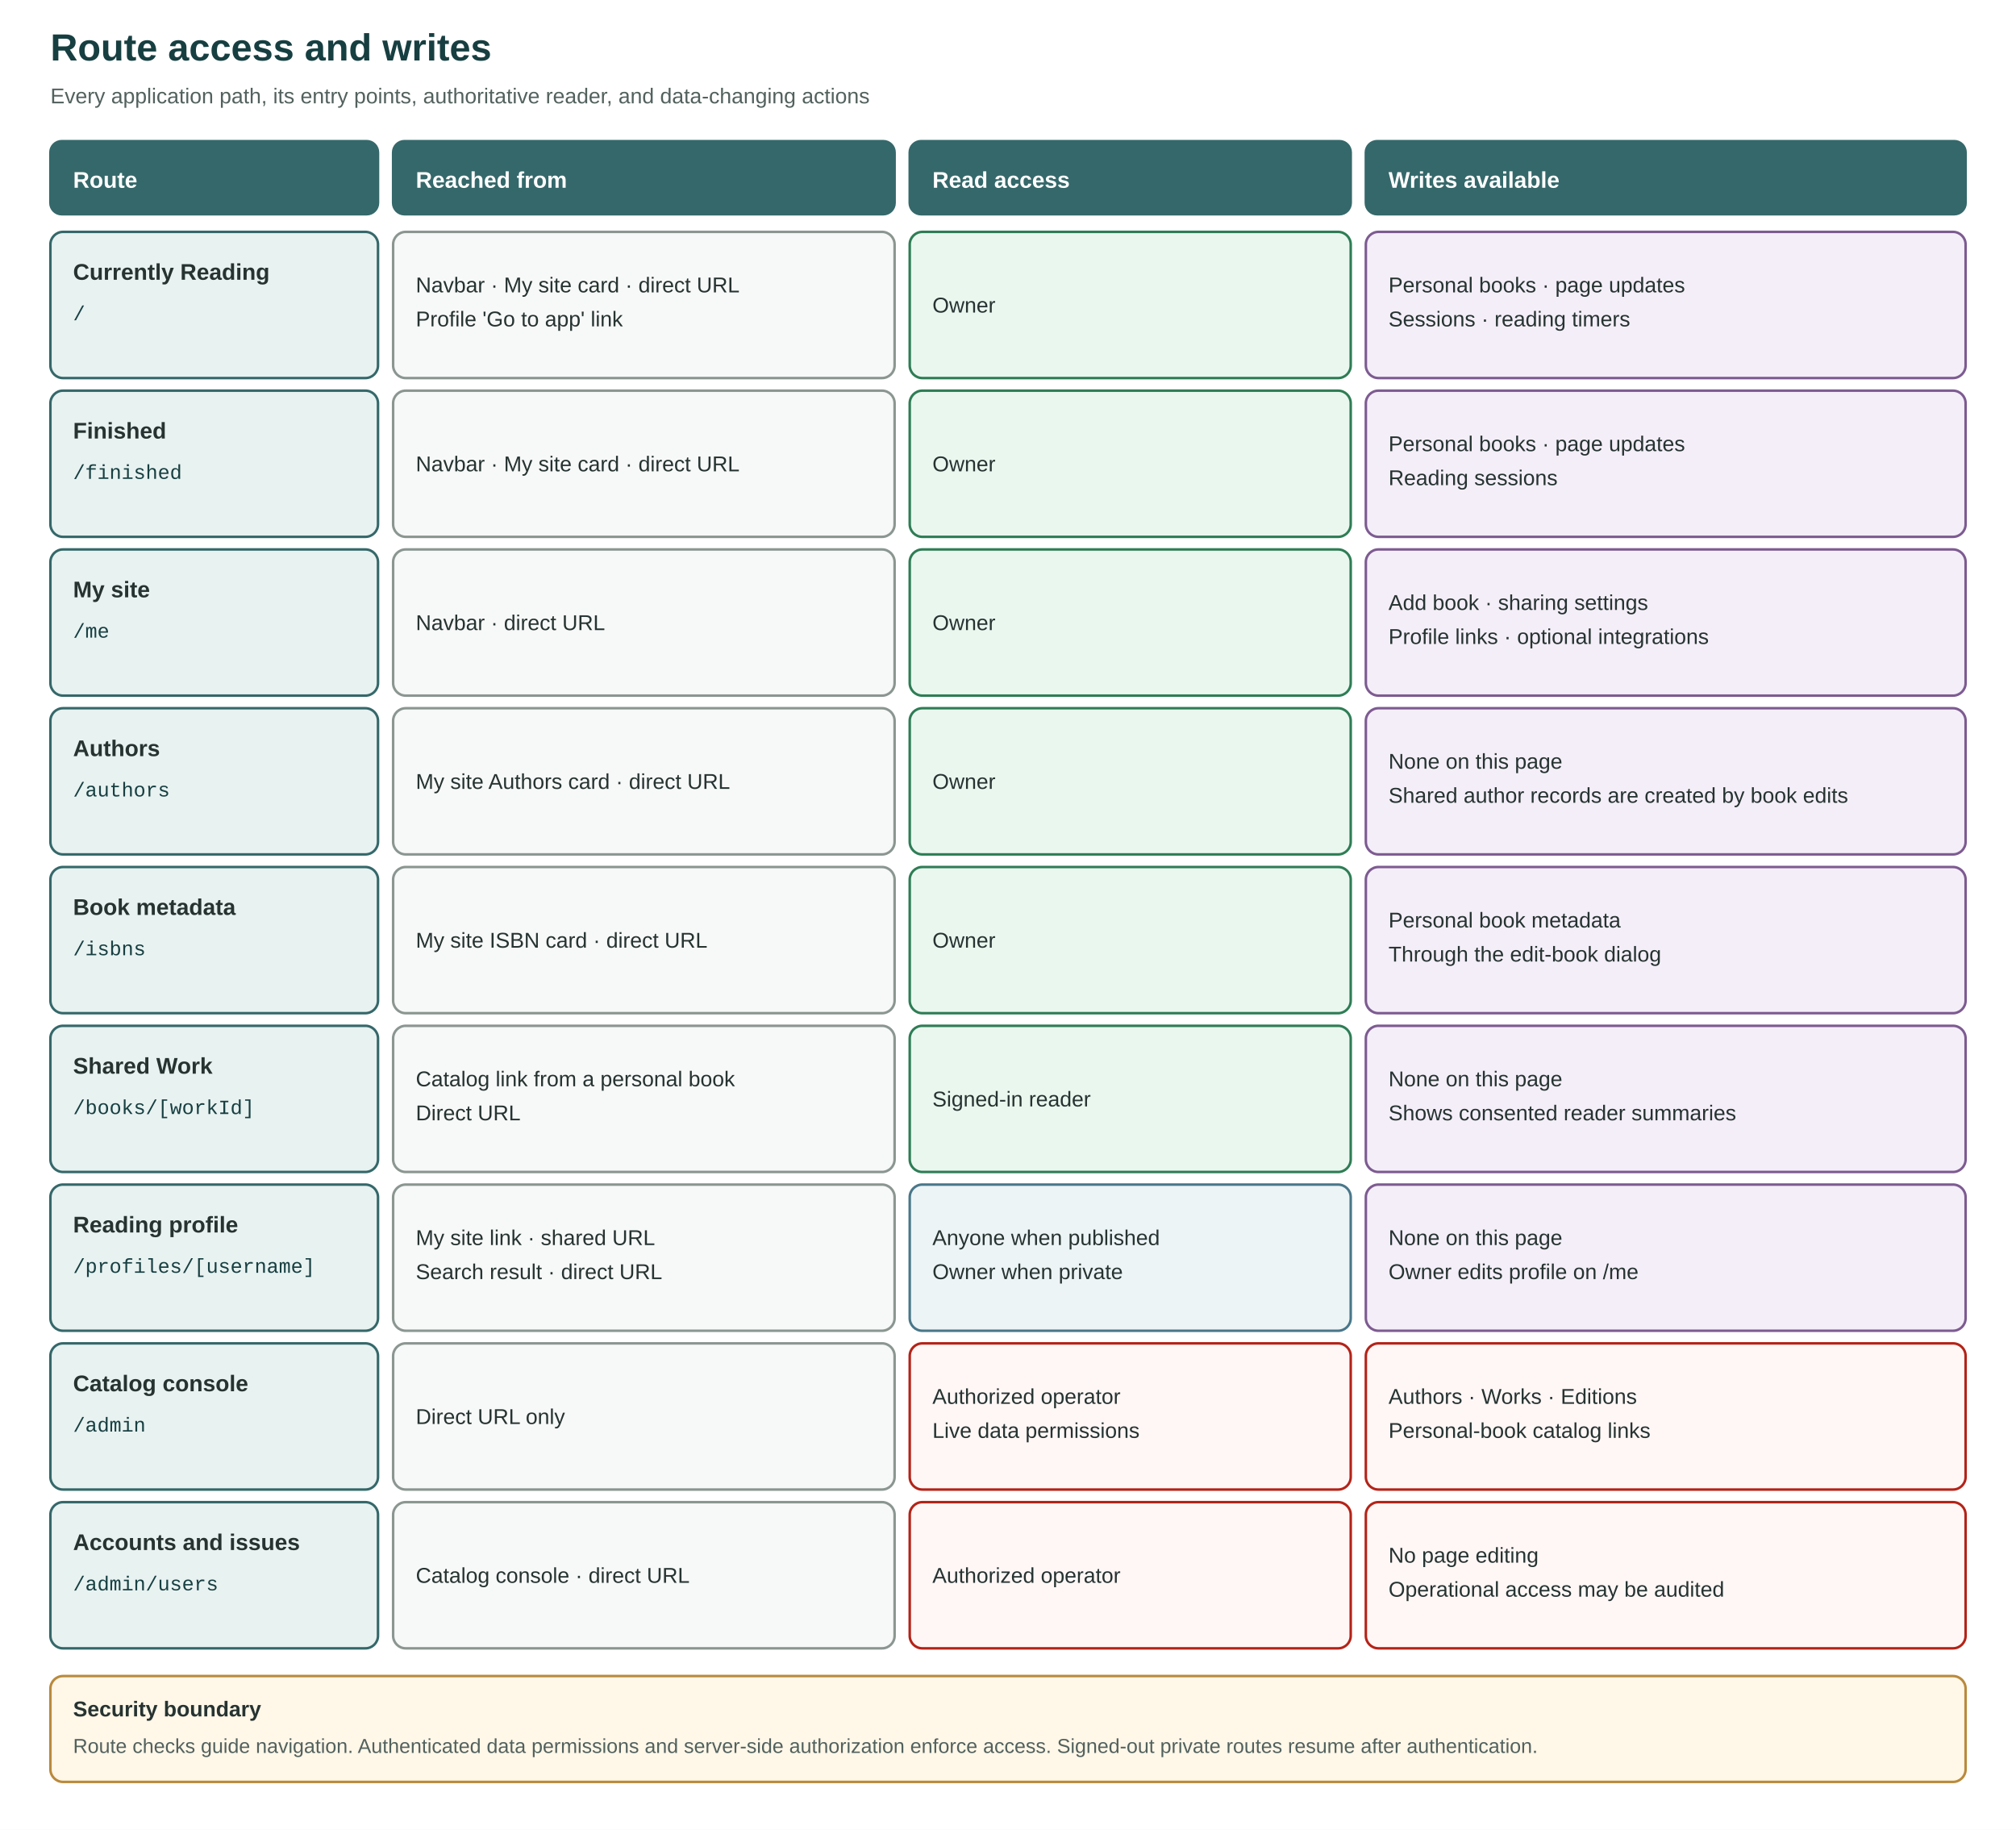
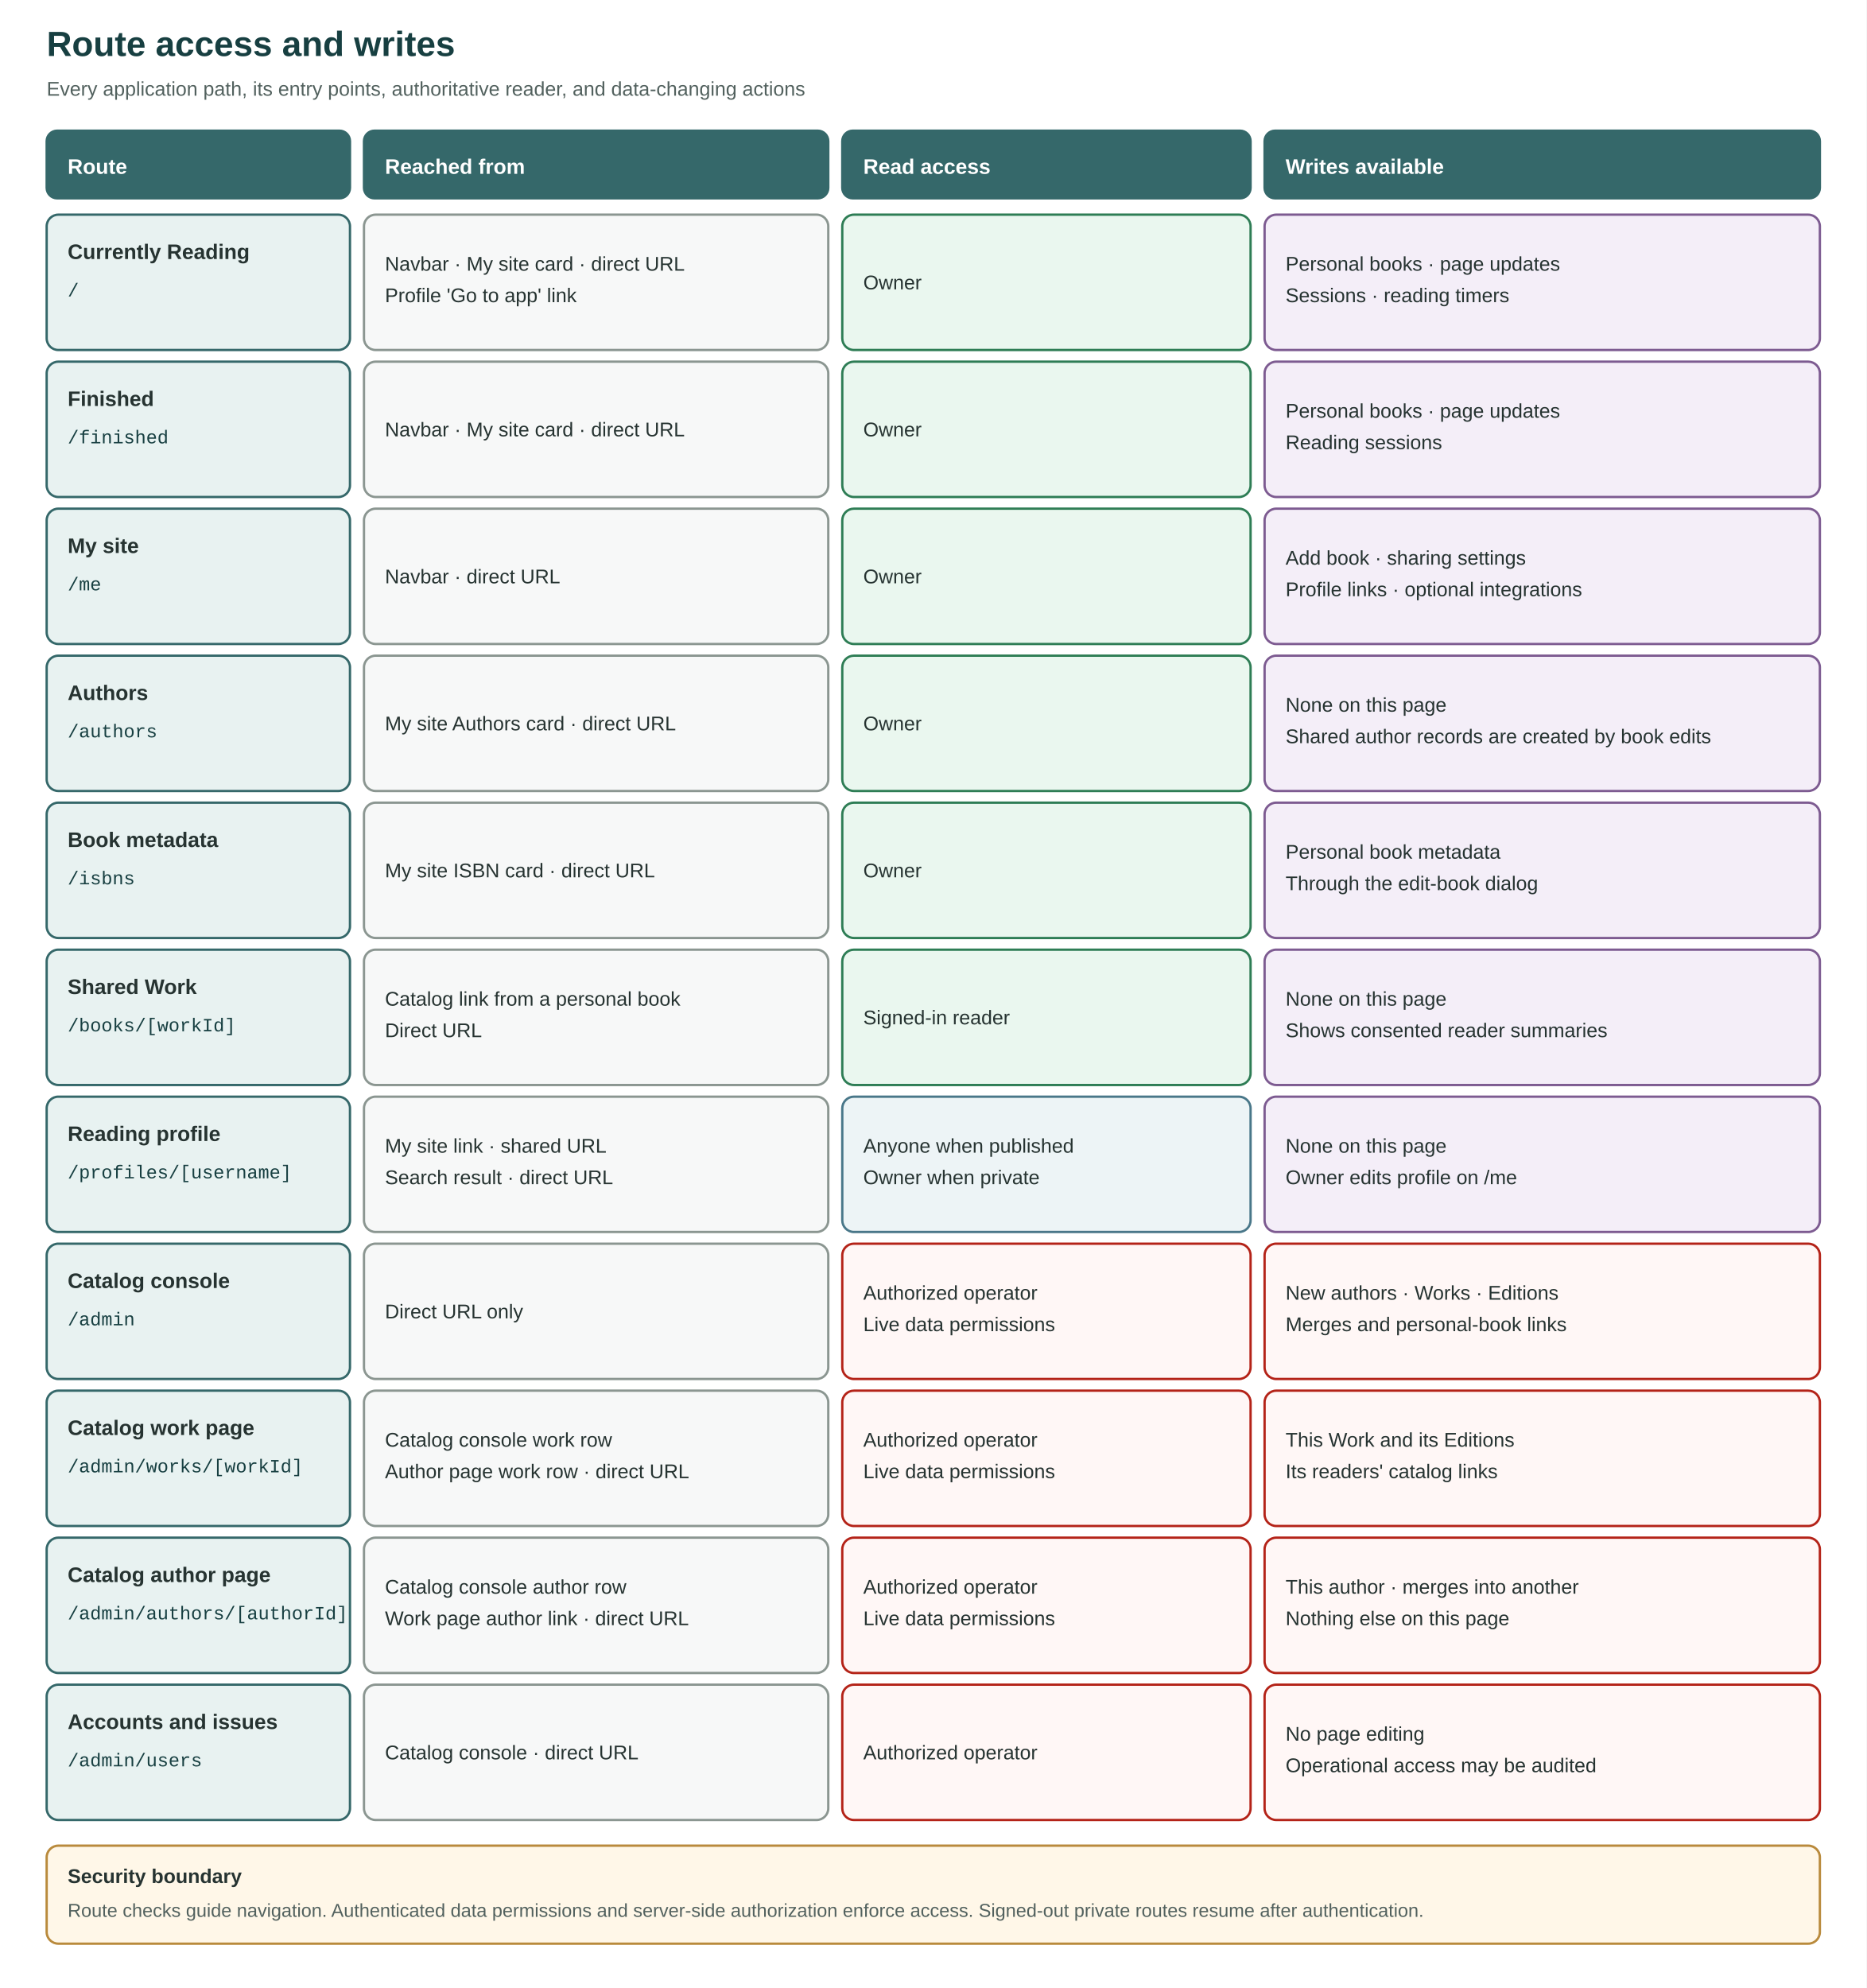
- <svg xmlns="http://www.w3.org/2000/svg" role="img" aria-labelledby="title description" width="1600" height="1452" viewBox="0 0 1600 1452">
-   <rect width="1600" height="1452" fill="#ffffff" />
+ <svg xmlns="http://www.w3.org/2000/svg" role="img" aria-labelledby="title description" width="1600" height="1704" viewBox="0 0 1600 1704">
+   <rect width="1600" height="1704" fill="#ffffff" />
  <text x="40" y="48" fill="#173f41" font-family="Arial, Helvetica, sans-serif" font-size="30" font-weight="700">
    <tspan x="40" dy="0">Route access and writes</tspan>
  </text>
  <text x="40" y="82" fill="#52615e" font-family="Arial, Helvetica, sans-serif" font-size="17" font-weight="400">
    <tspan x="40" dy="0">Every application path, its entry points, authoritative reader, and data-changing actions</tspan>
  </text>
  <rect x="40" y="112" width="260" height="58" rx="9" fill="#35686a" stroke="#35686a" stroke-width="2" />
  <text x="58" y="149" fill="#ffffff" font-family="Arial, Helvetica, sans-serif" font-size="18" font-weight="700">
    <tspan x="58" dy="0">Route</tspan>
  </text>
  <rect x="312" y="112" width="398" height="58" rx="9" fill="#35686a" stroke="#35686a" stroke-width="2" />
  <text x="330" y="149" fill="#ffffff" font-family="Arial, Helvetica, sans-serif" font-size="18" font-weight="700">
    <tspan x="330" dy="0">Reached from</tspan>
  </text>
  <rect x="722" y="112" width="350" height="58" rx="9" fill="#35686a" stroke="#35686a" stroke-width="2" />
  <text x="740" y="149" fill="#ffffff" font-family="Arial, Helvetica, sans-serif" font-size="18" font-weight="700">
    <tspan x="740" dy="0">Read access</tspan>
  </text>
  <rect x="1084" y="112" width="476" height="58" rx="9" fill="#35686a" stroke="#35686a" stroke-width="2" />
  <text x="1102" y="149" fill="#ffffff" font-family="Arial, Helvetica, sans-serif" font-size="18" font-weight="700">
    <tspan x="1102" dy="0">Writes available</tspan>
  </text>
  <rect x="40" y="184" width="260" height="116" rx="10" fill="#e8f2f1" stroke="#35686a" stroke-width="2" />
  <text x="58" y="222" fill="#263331" font-family="Arial, Helvetica, sans-serif" font-size="18" font-weight="700">
    <tspan x="58" dy="0">Currently Reading</tspan>
  </text>
  <text x="58" y="254" fill="#173f41" font-family="SFMono-Regular, Consolas, Liberation Mono, monospace" font-size="16" font-weight="400">
    <tspan x="58" dy="0">/</tspan>
  </text>
  <rect x="312" y="184" width="398" height="116" rx="10" fill="#f7f8f8" stroke="#8b9691" stroke-width="2" />
  <text x="330" y="232" fill="#263331" font-family="Arial, Helvetica, sans-serif" font-size="17" font-weight="400">
    <tspan x="330" dy="0">Navbar · My site card · direct URL</tspan>
    <tspan x="330" dy="27">Profile 'Go to app' link</tspan>
  </text>
  <rect x="722" y="184" width="350" height="116" rx="10" fill="#eaf7ef" stroke="#2e7d55" stroke-width="2" />
  <text x="740" y="248" fill="#263331" font-family="Arial, Helvetica, sans-serif" font-size="17" font-weight="400">
    <tspan x="740" dy="0">Owner</tspan>
  </text>
  <rect x="1084" y="184" width="476" height="116" rx="10" fill="#f4eef8" stroke="#7d5b91" stroke-width="2" />
  <text x="1102" y="232" fill="#263331" font-family="Arial, Helvetica, sans-serif" font-size="17" font-weight="400">
    <tspan x="1102" dy="0">Personal books · page updates</tspan>
    <tspan x="1102" dy="27">Sessions · reading timers</tspan>
  </text>
  <rect x="40" y="310" width="260" height="116" rx="10" fill="#e8f2f1" stroke="#35686a" stroke-width="2" />
  <text x="58" y="348" fill="#263331" font-family="Arial, Helvetica, sans-serif" font-size="18" font-weight="700">
    <tspan x="58" dy="0">Finished</tspan>
  </text>
  <text x="58" y="380" fill="#173f41" font-family="SFMono-Regular, Consolas, Liberation Mono, monospace" font-size="16" font-weight="400">
    <tspan x="58" dy="0">/finished</tspan>
  </text>
  <rect x="312" y="310" width="398" height="116" rx="10" fill="#f7f8f8" stroke="#8b9691" stroke-width="2" />
  <text x="330" y="374" fill="#263331" font-family="Arial, Helvetica, sans-serif" font-size="17" font-weight="400">
    <tspan x="330" dy="0">Navbar · My site card · direct URL</tspan>
  </text>
  <rect x="722" y="310" width="350" height="116" rx="10" fill="#eaf7ef" stroke="#2e7d55" stroke-width="2" />
  <text x="740" y="374" fill="#263331" font-family="Arial, Helvetica, sans-serif" font-size="17" font-weight="400">
    <tspan x="740" dy="0">Owner</tspan>
  </text>
  <rect x="1084" y="310" width="476" height="116" rx="10" fill="#f4eef8" stroke="#7d5b91" stroke-width="2" />
  <text x="1102" y="358" fill="#263331" font-family="Arial, Helvetica, sans-serif" font-size="17" font-weight="400">
    <tspan x="1102" dy="0">Personal books · page updates</tspan>
    <tspan x="1102" dy="27">Reading sessions</tspan>
  </text>
  <rect x="40" y="436" width="260" height="116" rx="10" fill="#e8f2f1" stroke="#35686a" stroke-width="2" />
  <text x="58" y="474" fill="#263331" font-family="Arial, Helvetica, sans-serif" font-size="18" font-weight="700">
    <tspan x="58" dy="0">My site</tspan>
  </text>
  <text x="58" y="506" fill="#173f41" font-family="SFMono-Regular, Consolas, Liberation Mono, monospace" font-size="16" font-weight="400">
    <tspan x="58" dy="0">/me</tspan>
  </text>
  <rect x="312" y="436" width="398" height="116" rx="10" fill="#f7f8f8" stroke="#8b9691" stroke-width="2" />
  <text x="330" y="500" fill="#263331" font-family="Arial, Helvetica, sans-serif" font-size="17" font-weight="400">
    <tspan x="330" dy="0">Navbar · direct URL</tspan>
  </text>
  <rect x="722" y="436" width="350" height="116" rx="10" fill="#eaf7ef" stroke="#2e7d55" stroke-width="2" />
  <text x="740" y="500" fill="#263331" font-family="Arial, Helvetica, sans-serif" font-size="17" font-weight="400">
    <tspan x="740" dy="0">Owner</tspan>
  </text>
  <rect x="1084" y="436" width="476" height="116" rx="10" fill="#f4eef8" stroke="#7d5b91" stroke-width="2" />
  <text x="1102" y="484" fill="#263331" font-family="Arial, Helvetica, sans-serif" font-size="17" font-weight="400">
    <tspan x="1102" dy="0">Add book · sharing settings</tspan>
    <tspan x="1102" dy="27">Profile links · optional integrations</tspan>
  </text>
  <rect x="40" y="562" width="260" height="116" rx="10" fill="#e8f2f1" stroke="#35686a" stroke-width="2" />
  <text x="58" y="600" fill="#263331" font-family="Arial, Helvetica, sans-serif" font-size="18" font-weight="700">
    <tspan x="58" dy="0">Authors</tspan>
  </text>
  <text x="58" y="632" fill="#173f41" font-family="SFMono-Regular, Consolas, Liberation Mono, monospace" font-size="16" font-weight="400">
    <tspan x="58" dy="0">/authors</tspan>
  </text>
  <rect x="312" y="562" width="398" height="116" rx="10" fill="#f7f8f8" stroke="#8b9691" stroke-width="2" />
  <text x="330" y="626" fill="#263331" font-family="Arial, Helvetica, sans-serif" font-size="17" font-weight="400">
    <tspan x="330" dy="0">My site Authors card · direct URL</tspan>
  </text>
  <rect x="722" y="562" width="350" height="116" rx="10" fill="#eaf7ef" stroke="#2e7d55" stroke-width="2" />
  <text x="740" y="626" fill="#263331" font-family="Arial, Helvetica, sans-serif" font-size="17" font-weight="400">
    <tspan x="740" dy="0">Owner</tspan>
  </text>
  <rect x="1084" y="562" width="476" height="116" rx="10" fill="#f4eef8" stroke="#7d5b91" stroke-width="2" />
  <text x="1102" y="610" fill="#263331" font-family="Arial, Helvetica, sans-serif" font-size="17" font-weight="400">
    <tspan x="1102" dy="0">None on this page</tspan>
    <tspan x="1102" dy="27">Shared author records are created by book edits</tspan>
  </text>
  <rect x="40" y="688" width="260" height="116" rx="10" fill="#e8f2f1" stroke="#35686a" stroke-width="2" />
  <text x="58" y="726" fill="#263331" font-family="Arial, Helvetica, sans-serif" font-size="18" font-weight="700">
    <tspan x="58" dy="0">Book metadata</tspan>
  </text>
  <text x="58" y="758" fill="#173f41" font-family="SFMono-Regular, Consolas, Liberation Mono, monospace" font-size="16" font-weight="400">
    <tspan x="58" dy="0">/isbns</tspan>
  </text>
  <rect x="312" y="688" width="398" height="116" rx="10" fill="#f7f8f8" stroke="#8b9691" stroke-width="2" />
  <text x="330" y="752" fill="#263331" font-family="Arial, Helvetica, sans-serif" font-size="17" font-weight="400">
    <tspan x="330" dy="0">My site ISBN card · direct URL</tspan>
  </text>
  <rect x="722" y="688" width="350" height="116" rx="10" fill="#eaf7ef" stroke="#2e7d55" stroke-width="2" />
  <text x="740" y="752" fill="#263331" font-family="Arial, Helvetica, sans-serif" font-size="17" font-weight="400">
    <tspan x="740" dy="0">Owner</tspan>
  </text>
  <rect x="1084" y="688" width="476" height="116" rx="10" fill="#f4eef8" stroke="#7d5b91" stroke-width="2" />
  <text x="1102" y="736" fill="#263331" font-family="Arial, Helvetica, sans-serif" font-size="17" font-weight="400">
    <tspan x="1102" dy="0">Personal book metadata</tspan>
    <tspan x="1102" dy="27">Through the edit-book dialog</tspan>
  </text>
  <rect x="40" y="814" width="260" height="116" rx="10" fill="#e8f2f1" stroke="#35686a" stroke-width="2" />
  <text x="58" y="852" fill="#263331" font-family="Arial, Helvetica, sans-serif" font-size="18" font-weight="700">
    <tspan x="58" dy="0">Shared Work</tspan>
  </text>
  <text x="58" y="884" fill="#173f41" font-family="SFMono-Regular, Consolas, Liberation Mono, monospace" font-size="16" font-weight="400">
    <tspan x="58" dy="0">/books/[workId]</tspan>
  </text>
  <rect x="312" y="814" width="398" height="116" rx="10" fill="#f7f8f8" stroke="#8b9691" stroke-width="2" />
  <text x="330" y="862" fill="#263331" font-family="Arial, Helvetica, sans-serif" font-size="17" font-weight="400">
    <tspan x="330" dy="0">Catalog link from a personal book</tspan>
    <tspan x="330" dy="27">Direct URL</tspan>
  </text>
  <rect x="722" y="814" width="350" height="116" rx="10" fill="#eaf7ef" stroke="#2e7d55" stroke-width="2" />
  <text x="740" y="878" fill="#263331" font-family="Arial, Helvetica, sans-serif" font-size="17" font-weight="400">
    <tspan x="740" dy="0">Signed-in reader</tspan>
  </text>
  <rect x="1084" y="814" width="476" height="116" rx="10" fill="#f4eef8" stroke="#7d5b91" stroke-width="2" />
  <text x="1102" y="862" fill="#263331" font-family="Arial, Helvetica, sans-serif" font-size="17" font-weight="400">
    <tspan x="1102" dy="0">None on this page</tspan>
    <tspan x="1102" dy="27">Shows consented reader summaries</tspan>
  </text>
  <rect x="40" y="940" width="260" height="116" rx="10" fill="#e8f2f1" stroke="#35686a" stroke-width="2" />
  <text x="58" y="978" fill="#263331" font-family="Arial, Helvetica, sans-serif" font-size="18" font-weight="700">
    <tspan x="58" dy="0">Reading profile</tspan>
  </text>
  <text x="58" y="1010" fill="#173f41" font-family="SFMono-Regular, Consolas, Liberation Mono, monospace" font-size="16" font-weight="400">
    <tspan x="58" dy="0">/profiles/[username]</tspan>
  </text>
  <rect x="312" y="940" width="398" height="116" rx="10" fill="#f7f8f8" stroke="#8b9691" stroke-width="2" />
  <text x="330" y="988" fill="#263331" font-family="Arial, Helvetica, sans-serif" font-size="17" font-weight="400">
    <tspan x="330" dy="0">My site link · shared URL</tspan>
    <tspan x="330" dy="27">Search result · direct URL</tspan>
  </text>
  <rect x="722" y="940" width="350" height="116" rx="10" fill="#edf4f6" stroke="#497789" stroke-width="2" />
  <text x="740" y="988" fill="#263331" font-family="Arial, Helvetica, sans-serif" font-size="17" font-weight="400">
    <tspan x="740" dy="0">Anyone when published</tspan>
    <tspan x="740" dy="27">Owner when private</tspan>
  </text>
  <rect x="1084" y="940" width="476" height="116" rx="10" fill="#f4eef8" stroke="#7d5b91" stroke-width="2" />
  <text x="1102" y="988" fill="#263331" font-family="Arial, Helvetica, sans-serif" font-size="17" font-weight="400">
    <tspan x="1102" dy="0">None on this page</tspan>
    <tspan x="1102" dy="27">Owner edits profile on /me</tspan>
  </text>
  <rect x="40" y="1066" width="260" height="116" rx="10" fill="#e8f2f1" stroke="#35686a" stroke-width="2" />
  <text x="58" y="1104" fill="#263331" font-family="Arial, Helvetica, sans-serif" font-size="18" font-weight="700">
    <tspan x="58" dy="0">Catalog console</tspan>
  </text>
  <text x="58" y="1136" fill="#173f41" font-family="SFMono-Regular, Consolas, Liberation Mono, monospace" font-size="16" font-weight="400">
    <tspan x="58" dy="0">/admin</tspan>
  </text>
  <rect x="312" y="1066" width="398" height="116" rx="10" fill="#f7f8f8" stroke="#8b9691" stroke-width="2" />
  <text x="330" y="1130" fill="#263331" font-family="Arial, Helvetica, sans-serif" font-size="17" font-weight="400">
    <tspan x="330" dy="0">Direct URL only</tspan>
  </text>
  <rect x="722" y="1066" width="350" height="116" rx="10" fill="#fff7f6" stroke="#b42318" stroke-width="2" />
  <text x="740" y="1114" fill="#263331" font-family="Arial, Helvetica, sans-serif" font-size="17" font-weight="400">
    <tspan x="740" dy="0">Authorized operator</tspan>
    <tspan x="740" dy="27">Live data permissions</tspan>
  </text>
  <rect x="1084" y="1066" width="476" height="116" rx="10" fill="#fff7f6" stroke="#b42318" stroke-width="2" />
  <text x="1102" y="1114" fill="#263331" font-family="Arial, Helvetica, sans-serif" font-size="17" font-weight="400">
-     <tspan x="1102" dy="0">Authors · Works · Editions</tspan>
-     <tspan x="1102" dy="27">Personal-book catalog links</tspan>
+     <tspan x="1102" dy="0">New authors · Works · Editions</tspan>
+     <tspan x="1102" dy="27">Merges and personal-book links</tspan>
  </text>
  <rect x="40" y="1192" width="260" height="116" rx="10" fill="#e8f2f1" stroke="#35686a" stroke-width="2" />
  <text x="58" y="1230" fill="#263331" font-family="Arial, Helvetica, sans-serif" font-size="18" font-weight="700">
-     <tspan x="58" dy="0">Accounts and issues</tspan>
+     <tspan x="58" dy="0">Catalog work page</tspan>
  </text>
  <text x="58" y="1262" fill="#173f41" font-family="SFMono-Regular, Consolas, Liberation Mono, monospace" font-size="16" font-weight="400">
-     <tspan x="58" dy="0">/admin/users</tspan>
+     <tspan x="58" dy="0">/admin/works/[workId]</tspan>
  </text>
  <rect x="312" y="1192" width="398" height="116" rx="10" fill="#f7f8f8" stroke="#8b9691" stroke-width="2" />
-   <text x="330" y="1256" fill="#263331" font-family="Arial, Helvetica, sans-serif" font-size="17" font-weight="400">
-     <tspan x="330" dy="0">Catalog console · direct URL</tspan>
+   <text x="330" y="1240" fill="#263331" font-family="Arial, Helvetica, sans-serif" font-size="17" font-weight="400">
+     <tspan x="330" dy="0">Catalog console work row</tspan>
+     <tspan x="330" dy="27">Author page work row · direct URL</tspan>
  </text>
  <rect x="722" y="1192" width="350" height="116" rx="10" fill="#fff7f6" stroke="#b42318" stroke-width="2" />
-   <text x="740" y="1256" fill="#263331" font-family="Arial, Helvetica, sans-serif" font-size="17" font-weight="400">
-     <tspan x="740" dy="0">Authorized operator</tspan>
+   <text x="740" y="1240" fill="#263331" font-family="Arial, Helvetica, sans-serif" font-size="17" font-weight="400">
+     <tspan x="740" dy="0">Authorized operator</tspan>
+     <tspan x="740" dy="27">Live data permissions</tspan>
  </text>
  <rect x="1084" y="1192" width="476" height="116" rx="10" fill="#fff7f6" stroke="#b42318" stroke-width="2" />
  <text x="1102" y="1240" fill="#263331" font-family="Arial, Helvetica, sans-serif" font-size="17" font-weight="400">
+     <tspan x="1102" dy="0">This Work and its Editions</tspan>
+     <tspan x="1102" dy="27">Its readers' catalog links</tspan>
+   </text>
+   <rect x="40" y="1318" width="260" height="116" rx="10" fill="#e8f2f1" stroke="#35686a" stroke-width="2" />
+   <text x="58" y="1356" fill="#263331" font-family="Arial, Helvetica, sans-serif" font-size="18" font-weight="700">
+     <tspan x="58" dy="0">Catalog author page</tspan>
+   </text>
+   <text x="58" y="1388" fill="#173f41" font-family="SFMono-Regular, Consolas, Liberation Mono, monospace" font-size="16" font-weight="400">
+     <tspan x="58" dy="0">/admin/authors/[authorId]</tspan>
+   </text>
+   <rect x="312" y="1318" width="398" height="116" rx="10" fill="#f7f8f8" stroke="#8b9691" stroke-width="2" />
+   <text x="330" y="1366" fill="#263331" font-family="Arial, Helvetica, sans-serif" font-size="17" font-weight="400">
+     <tspan x="330" dy="0">Catalog console author row</tspan>
+     <tspan x="330" dy="27">Work page author link · direct URL</tspan>
+   </text>
+   <rect x="722" y="1318" width="350" height="116" rx="10" fill="#fff7f6" stroke="#b42318" stroke-width="2" />
+   <text x="740" y="1366" fill="#263331" font-family="Arial, Helvetica, sans-serif" font-size="17" font-weight="400">
+     <tspan x="740" dy="0">Authorized operator</tspan>
+     <tspan x="740" dy="27">Live data permissions</tspan>
+   </text>
+   <rect x="1084" y="1318" width="476" height="116" rx="10" fill="#fff7f6" stroke="#b42318" stroke-width="2" />
+   <text x="1102" y="1366" fill="#263331" font-family="Arial, Helvetica, sans-serif" font-size="17" font-weight="400">
+     <tspan x="1102" dy="0">This author · merges into another</tspan>
+     <tspan x="1102" dy="27">Nothing else on this page</tspan>
+   </text>
+   <rect x="40" y="1444" width="260" height="116" rx="10" fill="#e8f2f1" stroke="#35686a" stroke-width="2" />
+   <text x="58" y="1482" fill="#263331" font-family="Arial, Helvetica, sans-serif" font-size="18" font-weight="700">
+     <tspan x="58" dy="0">Accounts and issues</tspan>
+   </text>
+   <text x="58" y="1514" fill="#173f41" font-family="SFMono-Regular, Consolas, Liberation Mono, monospace" font-size="16" font-weight="400">
+     <tspan x="58" dy="0">/admin/users</tspan>
+   </text>
+   <rect x="312" y="1444" width="398" height="116" rx="10" fill="#f7f8f8" stroke="#8b9691" stroke-width="2" />
+   <text x="330" y="1508" fill="#263331" font-family="Arial, Helvetica, sans-serif" font-size="17" font-weight="400">
+     <tspan x="330" dy="0">Catalog console · direct URL</tspan>
+   </text>
+   <rect x="722" y="1444" width="350" height="116" rx="10" fill="#fff7f6" stroke="#b42318" stroke-width="2" />
+   <text x="740" y="1508" fill="#263331" font-family="Arial, Helvetica, sans-serif" font-size="17" font-weight="400">
+     <tspan x="740" dy="0">Authorized operator</tspan>
+   </text>
+   <rect x="1084" y="1444" width="476" height="116" rx="10" fill="#fff7f6" stroke="#b42318" stroke-width="2" />
+   <text x="1102" y="1492" fill="#263331" font-family="Arial, Helvetica, sans-serif" font-size="17" font-weight="400">
    <tspan x="1102" dy="0">No page editing</tspan>
    <tspan x="1102" dy="27">Operational access may be audited</tspan>
  </text>
-   <rect x="40" y="1330" width="1520" height="84" rx="10" fill="#fff7e8" stroke="#b98a3c" stroke-width="2" />
-   <text x="58" y="1362" fill="#263331" font-family="Arial, Helvetica, sans-serif" font-size="17" font-weight="700">
+   <rect x="40" y="1582" width="1520" height="84" rx="10" fill="#fff7e8" stroke="#b98a3c" stroke-width="2" />
+   <text x="58" y="1614" fill="#263331" font-family="Arial, Helvetica, sans-serif" font-size="17" font-weight="700">
    <tspan x="58" dy="0">Security boundary</tspan>
  </text>
-   <text x="58" y="1391" fill="#52615e" font-family="Arial, Helvetica, sans-serif" font-size="16" font-weight="400">
+   <text x="58" y="1643" fill="#52615e" font-family="Arial, Helvetica, sans-serif" font-size="16" font-weight="400">
    <tspan x="58" dy="0">Route checks guide navigation. Authenticated data permissions and server-side authorization enforce access. Signed-out private routes resume after authentication.</tspan>
  </text>
</svg>
